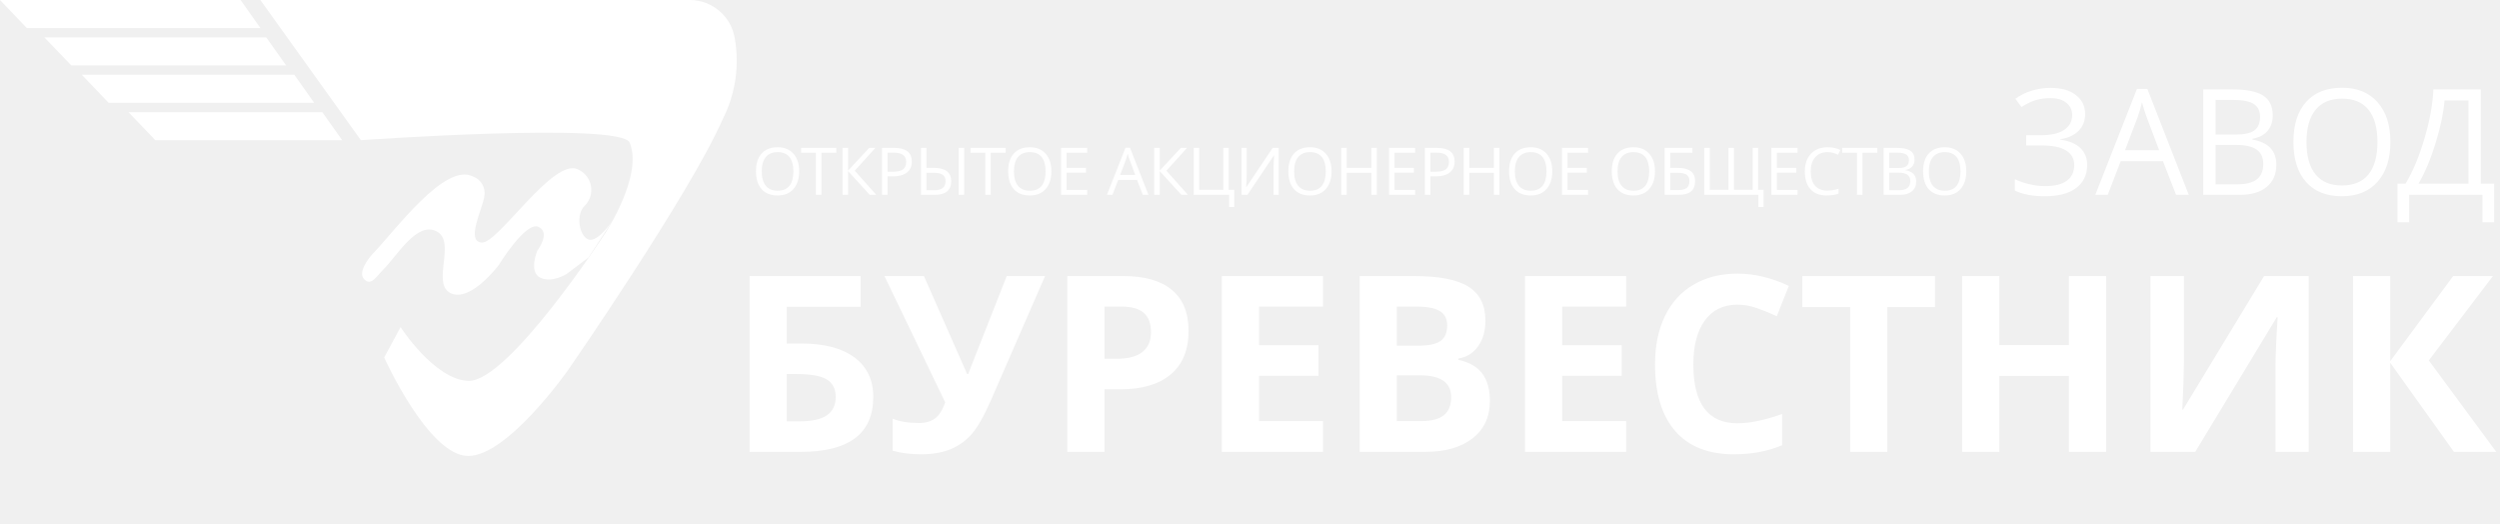
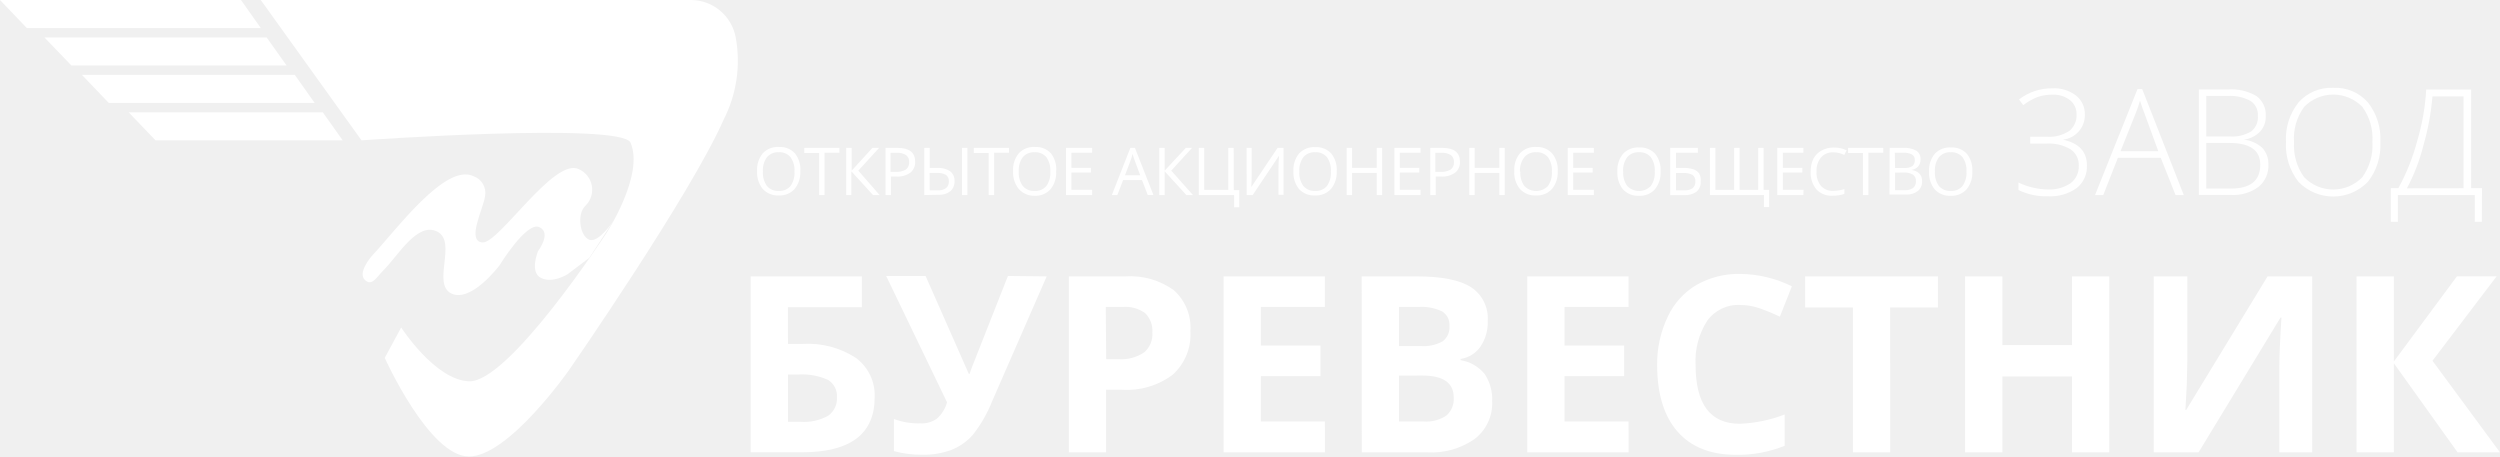
- <svg xmlns="http://www.w3.org/2000/svg" id="Слой_2" data-name="Слой 2" viewBox="0 0 304.63 63.85">
+ <svg xmlns="http://www.w3.org/2000/svg" id="Слой_2" data-name="Слой 2" viewBox="0 0 304.29 55.56">
  <defs>
-     <style>.cls-1,.cls-2{fill:#fff;}.cls-2{font-size:30px;font-family:OpenSans-Bold, Open
- 			Sans;font-weight:700;letter-spacing:0em;}.cls-3{fill: white; font-size:8px;font-family:OpenSans-Regular, Open
- 			Sans;letter-spacing:-0.01em;}.cls-4{fill: white; font-size:18px;font-family:OpenSans-Light, Open Sans;letter-spacing:0em;}
- 		</style>
+     <style>.cls-1{fill:#fff;}.cls-2{isolation:isolate;}</style>
  </defs>
-   <path class="cls-1" d="M43.91,17.52,31.66.44H84.06A5.57,5.57,0,0,1,89.47,5,15.71,15.71,0,0,1,88,15c-4,9.11-18.79,30.47-18.79,30.47S61.85,56,57,56,46.75,44,46.75,44l2-3.7s4.13,6.41,8.26,6.55c4.86.17,16.66-17.94,16.66-17.94s4.7-7.12,3-11.1C75.57,15.29,43.91,17.52,43.91,17.52Z" transform="translate(0.08 -0.44)" />
+   <path class="cls-1" d="M44,17.08,31.74,0h52.4a5.57,5.57,0,0,1,5.41,4.56,15.71,15.71,0,0,1-1.47,10C84.08,23.67,69.29,45,69.29,45S61.93,55.56,57.08,55.56s-10.25-12-10.25-12l2-3.7s4.13,6.41,8.26,6.55c4.86.17,16.66-17.94,16.66-17.94s4.7-7.12,3-11.1C75.65,14.85,44,17.08,44,17.08Z" />
  <polygon class="cls-1" points="31.75 3.42 3.27 3.42 0 0 29.33 0 31.75 3.42" />
  <polygon class="cls-1" points="41.71 17.08 18.93 17.08 15.66 13.67 39.29 13.67 41.71 17.08" />
  <polyline class="cls-1" points="9.97 9.11 35.88 9.11 38.3 12.53 13.24 12.53" />
  <polyline class="cls-1" points="5.41 4.56 32.46 4.56 34.88 7.97 8.69 7.97" />
-   <path class="cls-1" d="M46.61,33.32c1.78-1.78,4.13-5.94,6.55-4.68s-.71,6.39,1.71,7.53,5.84-3.42,5.84-3.42,3.28-5.36,4.84-4.67S65.41,31,65.41,31s-1.07,2.56.36,3.27S69,33.82,69,33.82l2.65-2,3-4.59s-1.84,2.82-3,2.39-1.57-3.13-.43-4.13a2.73,2.73,0,0,0-.85-4.41c-3-1.49-9.73,9.06-11.72,8.92s.09-4.07.31-5.63a2.15,2.15,0,0,0-1.4-2.43c-3.42-1.71-9.42,6.53-12.24,9.47-.39.41-1.85,2.21-1,3.06S45.75,34.18,46.61,33.32Z" transform="translate(0.08 -0.44)" />
-   <text class="cls-2" transform="translate(88.67 55.06)">БУРЕВЕСТНИК</text>
-   <text class="cls-3" transform="translate(91.67 23.74)">ОТКРЫТОЕ АКЦИОНЕРНОЕ ОБЩЕСТВО</text>
-   <text class="cls-4" transform="translate(244.96 23.74)">ЗАВОД</text>
+   <path class="cls-1" d="M46.69,32.88c1.78-1.78,4.13-5.94,6.55-4.68s-.71,6.39,1.71,7.53,5.84-3.42,5.84-3.42,3.28-5.36,4.84-4.67-.14,2.92-.14,2.92-1.07,2.56.36,3.27,3.23-.45,3.23-.45l2.65-2,3-4.59s-1.84,2.82-3,2.39S70.16,26,71.3,25a2.73,2.73,0,0,0-.85-4.41c-3-1.49-9.73,9.06-11.72,8.92s.09-4.07.31-5.63a2.15,2.15,0,0,0-1.4-2.43C54.22,19.79,48.22,28,45.4,31c-.39.41-1.85,2.21-1,3.06S45.83,33.74,46.69,32.88Z" />
+   <g class="cls-2">
+     <path class="cls-1" d="M95.91,41.86h1.79a10.69,10.69,0,0,1,6.47,1.7,5.64,5.64,0,0,1,2.29,4.8q0,6.69-8.85,6.69H91.37V33.64H104.9v3.75h-9Zm0,9.48h1.52a6,6,0,0,0,3.37-.74,2.53,2.53,0,0,0,1.07-2.23,2.3,2.3,0,0,0-1.08-2.13,7.7,7.7,0,0,0-3.72-.65H95.91Z" />
+     <path class="cls-1" d="M127.4,33.64l-6.62,15.15a16.46,16.46,0,0,1-2.34,4.1,6.82,6.82,0,0,1-2.59,1.85,9.67,9.67,0,0,1-3.63.61,12.71,12.71,0,0,1-3.41-.44V51a8.51,8.51,0,0,0,3.21.53,3.17,3.17,0,0,0,2-.56,4.12,4.12,0,0,0,1.25-2l-7.41-15.38h4.8l5.27,11.94H118l.26-.73,4.42-11.21Z" />
+     <path class="cls-1" d="M144.89,40.32a6.55,6.55,0,0,1-2.16,5.29,9.24,9.24,0,0,1-6.15,1.83h-1.95v7.62H130.1V33.64h6.84a9.1,9.1,0,0,1,5.93,1.68A6.11,6.11,0,0,1,144.89,40.32Zm-10.25,3.4h1.49a5,5,0,0,0,3.13-.83,2.89,2.89,0,0,0,1-2.41,3,3,0,0,0-.87-2.36,4.08,4.08,0,0,0-2.73-.76h-2.07Z" />
+     <path class="cls-1" d="M161.27,55.06H148.93V33.64h12.33v3.72h-7.79v4.7h7.25v3.72h-7.25v5.52h7.79Z" />
+     <path class="cls-1" d="M165.74,33.64h6.67q4.56,0,6.61,1.3a4.51,4.51,0,0,1,2.06,4.12,5.2,5.2,0,0,1-.9,3.15,3.6,3.6,0,0,1-2.4,1.48v.15a4.72,4.72,0,0,1,2.94,1.7,5.53,5.53,0,0,1,.9,3.31,5.45,5.45,0,0,1-2.12,4.57,9.16,9.16,0,0,1-5.75,1.64h-8Zm4.54,8.48h2.64a4.82,4.82,0,0,0,2.67-.57,2.13,2.13,0,0,0,.83-1.89,1.89,1.89,0,0,0-.9-1.76,5.79,5.79,0,0,0-2.85-.54h-2.39Zm0,3.6v5.58h3a4.39,4.39,0,0,0,2.77-.72,2.65,2.65,0,0,0,.89-2.2q0-2.67-3.81-2.67Z" />
+     <path class="cls-1" d="M198.23,55.06H185.89V33.64h12.33v3.72h-7.79v4.7h7.25v3.72h-7.25v5.52h7.79Z" />
+     <path class="cls-1" d="M211.79,37.12a4.63,4.63,0,0,0-4,1.93,9,9,0,0,0-1.41,5.37q0,7.16,5.38,7.16a17,17,0,0,0,5.46-1.13v3.81a15.17,15.17,0,0,1-5.89,1.1q-4.67,0-7.15-2.83t-2.48-8.14A13.29,13.29,0,0,1,203,38.53a8.79,8.79,0,0,1,3.49-3.85,10.32,10.32,0,0,1,5.34-1.34,14.41,14.41,0,0,1,6.27,1.51l-1.46,3.69a24.25,24.25,0,0,0-2.42-1A7.21,7.21,0,0,0,211.79,37.12Z" />
+     <path class="cls-1" d="M230.07,55.06h-4.54V37.42h-5.82V33.64h16.17v3.78h-5.82Z" />
+     <path class="cls-1" d="M256.73,55.06h-4.53V45.82h-8.48v9.24h-4.54V33.64h4.54V42h8.48V33.64h4.53Z" />
+     <path class="cls-1" d="M262.14,33.64h4.09V44l-.06,2.77L266,49.9h.09L276,33.64h5.43V55.06h-4V44.78q0-2.07.26-6.12h-.12L267.6,55.06h-5.46Z" />
+     <path class="cls-1" d="M304.29,55.06h-5.16l-7.76-10.85V55.06h-4.54V33.64h4.54V44l7.68-10.37h4.83l-7.81,10.28Z" />
+   </g>
+   <g class="cls-2">
+     <path class="cls-1" d="M97.41,20.88A3.14,3.14,0,0,1,96.72,23a2.44,2.44,0,0,1-1.93.79A2.47,2.47,0,0,1,92.84,23a3.17,3.17,0,0,1-.69-2.18,3.13,3.13,0,0,1,.69-2.16,2.49,2.49,0,0,1,2-.77,2.43,2.43,0,0,1,1.92.78A3.14,3.14,0,0,1,97.41,20.88Zm-4.55,0a2.71,2.71,0,0,0,.49,1.76,1.75,1.75,0,0,0,1.44.6,1.74,1.74,0,0,0,1.43-.6,2.75,2.75,0,0,0,.48-1.76,2.73,2.73,0,0,0-.48-1.75,1.73,1.73,0,0,0-1.43-.6,1.76,1.76,0,0,0-1.44.6A2.68,2.68,0,0,0,92.86,20.88Z" />
+     <path class="cls-1" d="M100.36,23.74H99.7V18.62H97.89V18h4.28v.59h-1.81Z" />
+     <path class="cls-1" d="M107.06,23.74h-.8l-2.64-2.89v2.89H103V18h.66v2.77L106.19,18H107l-2.53,2.77Z" />
+     <path class="cls-1" d="M111.39,19.69a1.6,1.6,0,0,1-.59,1.33,2.68,2.68,0,0,1-1.69.47h-.67v2.25h-.66V18h1.48Q111.39,18,111.39,19.69Zm-3,1.23h.6a2.22,2.22,0,0,0,1.28-.29,1.05,1.05,0,0,0,.39-.91,1,1,0,0,0-.37-.84,1.94,1.94,0,0,0-1.16-.28h-.74Z" />
+     <path class="cls-1" d="M112.5,23.74V18h.66v2.44h.93a2.57,2.57,0,0,1,1.55.4,1.41,1.41,0,0,1,.54,1.21,1.53,1.53,0,0,1-.51,1.23,2.23,2.23,0,0,1-1.48.43Zm.66-.57h1a1.61,1.61,0,0,0,1-.28,1,1,0,0,0,.33-.82.87.87,0,0,0-.35-.78,2,2,0,0,0-1.13-.24h-.86Zm4.59.57h-.66V18h.66Z" />
+     <path class="cls-1" d="M121,23.74h-.66V18.62h-1.81V18h4.28v.59H121Z" />
+     <path class="cls-1" d="M128.55,20.88a3.14,3.14,0,0,1-.69,2.16,2.44,2.44,0,0,1-1.93.79A2.47,2.47,0,0,1,124,23a3.17,3.17,0,0,1-.69-2.18,3.13,3.13,0,0,1,.69-2.16,2.49,2.49,0,0,1,2-.77,2.43,2.43,0,0,1,1.92.78A3.14,3.14,0,0,1,128.55,20.88Zm-4.55,0a2.71,2.71,0,0,0,.49,1.76,1.75,1.75,0,0,0,1.44.6,1.74,1.74,0,0,0,1.43-.6,2.75,2.75,0,0,0,.48-1.76,2.73,2.73,0,0,0-.48-1.75,1.73,1.73,0,0,0-1.43-.6,1.76,1.76,0,0,0-1.44.6A2.68,2.68,0,0,0,124,20.88Z" />
+     <path class="cls-1" d="M132.93,23.74h-3.18V18h3.18v.59h-2.52v1.84h2.37V21h-2.37v2.1h2.52Z" />
+     <path class="cls-1" d="M139.7,23.74,139,21.92H136.7l-.7,1.82h-.67L137.58,18h.56l2.25,5.73Zm-.92-2.41-.66-1.77c-.09-.22-.17-.5-.27-.82a7.35,7.35,0,0,1-.25.82l-.67,1.77Z" />
+     <path class="cls-1" d="M145.2,23.74h-.8l-2.64-2.89v2.89h-.66V18h.66v2.77L144.33,18h.76l-2.53,2.77Z" />
+     <path class="cls-1" d="M150.17,23.14h.67v2.09h-.63V23.74h-4.3V18h.66v5.11h2.93V18h.66Z" />
+     <path class="cls-1" d="M151.73,18h.62v3.18q0,.88-.05,1.59h0l3.2-4.77h.73v5.71h-.62V20.6q0-.79.07-1.65h0l-3.21,4.79h-.73Z" />
+     <path class="cls-1" d="M162.7,20.88A3.14,3.14,0,0,1,162,23a2.44,2.44,0,0,1-1.93.79,2.47,2.47,0,0,1-1.95-.77,3.17,3.17,0,0,1-.69-2.18,3.13,3.13,0,0,1,.69-2.16,2.49,2.49,0,0,1,2-.77,2.43,2.43,0,0,1,1.92.78A3.14,3.14,0,0,1,162.7,20.88Zm-4.55,0a2.71,2.71,0,0,0,.49,1.76,1.76,1.76,0,0,0,1.44.6,1.74,1.74,0,0,0,1.43-.6,2.75,2.75,0,0,0,.48-1.76,2.72,2.72,0,0,0-.48-1.75,1.73,1.73,0,0,0-1.43-.6,1.76,1.76,0,0,0-1.44.6A2.68,2.68,0,0,0,158.15,20.88Z" />
+     <path class="cls-1" d="M168.23,23.74h-.66V21.05h-3v2.69h-.66V18h.66v2.43h3V18h.66Z" />
+     <path class="cls-1" d="M172.9,23.74h-3.18V18h3.18v.59h-2.52v1.84h2.37V21h-2.37v2.1h2.52Z" />
+     <path class="cls-1" d="M177.7,19.69a1.6,1.6,0,0,1-.59,1.33,2.68,2.68,0,0,1-1.69.47h-.67v2.25h-.66V18h1.48Q177.7,18,177.7,19.69Zm-3,1.23h.6a2.22,2.22,0,0,0,1.28-.29,1.05,1.05,0,0,0,.39-.91,1,1,0,0,0-.37-.84,1.94,1.94,0,0,0-1.16-.28h-.74Z" />
+     <path class="cls-1" d="M183.15,23.74h-.66V21.05h-3v2.69h-.66V18h.66v2.43h3V18h.66Z" />
+     <path class="cls-1" d="M189.6,20.88A3.15,3.15,0,0,1,188.9,23a2.44,2.44,0,0,1-1.93.79A2.47,2.47,0,0,1,185,23a3.17,3.17,0,0,1-.69-2.18,3.13,3.13,0,0,1,.69-2.16,2.49,2.49,0,0,1,2-.77,2.43,2.43,0,0,1,1.92.78A3.14,3.14,0,0,1,189.6,20.88Zm-4.55,0a2.71,2.71,0,0,0,.49,1.76,2,2,0,0,0,2.87,0,2.75,2.75,0,0,0,.48-1.76,2.73,2.73,0,0,0-.48-1.75,1.73,1.73,0,0,0-1.43-.6,1.76,1.76,0,0,0-1.44.6A2.68,2.68,0,0,0,185,20.88Z" />
+     <path class="cls-1" d="M194,23.74h-3.18V18H194v.59h-2.52v1.84h2.37V21h-2.37v2.1H194Z" />
+     <path class="cls-1" d="M202.12,20.88a3.15,3.15,0,0,1-.69,2.16,2.44,2.44,0,0,1-1.93.79,2.47,2.47,0,0,1-1.95-.77,3.17,3.17,0,0,1-.69-2.18,3.13,3.13,0,0,1,.69-2.16,2.49,2.49,0,0,1,2-.77,2.43,2.43,0,0,1,1.92.78A3.14,3.14,0,0,1,202.12,20.88Zm-4.55,0a2.71,2.71,0,0,0,.49,1.76,2,2,0,0,0,2.87,0,2.75,2.75,0,0,0,.48-1.76,2.73,2.73,0,0,0-.48-1.75,1.73,1.73,0,0,0-1.43-.6,1.76,1.76,0,0,0-1.44.6A2.68,2.68,0,0,0,197.56,20.88Z" />
+     <path class="cls-1" d="M207,22.08a1.51,1.51,0,0,1-.51,1.26,2.41,2.41,0,0,1-1.53.41h-1.67V18h3.37v.59H204v1.85h.89a3.6,3.6,0,0,1,1.23.17,1.38,1.38,0,0,1,.7.51A1.64,1.64,0,0,1,207,22.08Zm-3,1.09h.93a1.82,1.82,0,0,0,1.08-.25,1,1,0,0,0,.34-.84.88.88,0,0,0-.34-.79,2.24,2.24,0,0,0-1.2-.23H204Z" />
+     <path class="cls-1" d="M208.13,23.74V18h.66v5.11h2.28V18h.67v5.11H214V18h.66v5.11h.67v2.09h-.63V23.74Z" />
+     <path class="cls-1" d="M219.5,23.74h-3.18V18h3.18v.59H217v1.84h2.37V21H217v2.1h2.52Z" />
+     <path class="cls-1" d="M223.13,18.54a1.87,1.87,0,0,0-1.49.63,2.53,2.53,0,0,0-.54,1.72,2.58,2.58,0,0,0,.53,1.73,1.87,1.87,0,0,0,1.5.61,5.1,5.1,0,0,0,1.36-.21v.58a4.2,4.2,0,0,1-1.46.22,2.48,2.48,0,0,1-1.95-.77,3.15,3.15,0,0,1-.69-2.18,3.44,3.44,0,0,1,.33-1.55,2.38,2.38,0,0,1,1-1,2.89,2.89,0,0,1,1.47-.36,3.54,3.54,0,0,1,1.57.33l-.28.57A3,3,0,0,0,223.13,18.54Z" />
+     <path class="cls-1" d="M227.41,23.74h-.66V18.62h-1.81V18h4.28v.59h-1.81Z" />
+     <path class="cls-1" d="M230,18h1.61a3,3,0,0,1,1.64.34,1.2,1.2,0,0,1,.51,1.07,1.24,1.24,0,0,1-.28.84,1.36,1.36,0,0,1-.83.43v0q1.3.22,1.3,1.37a1.47,1.47,0,0,1-.52,1.2,2.2,2.2,0,0,1-1.45.43h-2Zm.66,2.45h1.09a1.78,1.78,0,0,0,1-.22.85.85,0,0,0,.31-.74.75.75,0,0,0-.34-.69,2.15,2.15,0,0,0-1.09-.21h-1Zm0,.56v2.14h1.19a1.69,1.69,0,0,0,1-.27,1,1,0,0,0,.35-.84.89.89,0,0,0-.36-.78A1.91,1.91,0,0,0,231.8,21Z" />
+     <path class="cls-1" d="M240.06,20.88a3.14,3.14,0,0,1-.69,2.16,2.44,2.44,0,0,1-1.93.79,2.47,2.47,0,0,1-1.95-.77,3.17,3.17,0,0,1-.69-2.18,3.13,3.13,0,0,1,.69-2.16,2.49,2.49,0,0,1,2-.77,2.43,2.43,0,0,1,1.92.78A3.14,3.14,0,0,1,240.06,20.88Zm-4.55,0a2.71,2.71,0,0,0,.49,1.76,1.76,1.76,0,0,0,1.44.6,1.74,1.74,0,0,0,1.43-.6,2.75,2.75,0,0,0,.48-1.76,2.72,2.72,0,0,0-.48-1.75,1.73,1.73,0,0,0-1.43-.6,1.76,1.76,0,0,0-1.44.6A2.68,2.68,0,0,0,235.51,20.88Z" />
+   </g>
+   <g class="cls-2">
+     <path class="cls-1" d="M253.76,13.9A3,3,0,0,1,251.09,17V17q2.92.62,2.92,3.13a3.32,3.32,0,0,1-1.24,2.76,5.52,5.52,0,0,1-3.51,1,7.67,7.67,0,0,1-3.58-.76v-.91a8.45,8.45,0,0,0,1.78.62,8,8,0,0,0,1.79.22,4.53,4.53,0,0,0,2.77-.76,2.51,2.51,0,0,0,1-2.13,2.3,2.3,0,0,0-1-2,5.21,5.21,0,0,0-3-.69h-1.91v-.84h2a4.41,4.41,0,0,0,2.75-.7,2.4,2.4,0,0,0,.89-2,2.15,2.15,0,0,0-.81-1.76,3.27,3.27,0,0,0-2.12-.66,5.59,5.59,0,0,0-1.79.28,7,7,0,0,0-1.77,1l-.51-.7a6.53,6.53,0,0,1,4.07-1.35,4.33,4.33,0,0,1,2.84.86A2.86,2.86,0,0,1,253.76,13.9Z" />
+     <path class="cls-1" d="M263,19.21h-5.22L256,23.74h-1l5.17-12.9h.57l5.06,12.9h-1Zm-4.9-.81h4.6L261,13.76q-.22-.54-.53-1.51a14.09,14.09,0,0,1-.52,1.53Z" />
+     <path class="cls-1" d="M267.64,10.89h3.52a6,6,0,0,1,3.5.81,2.82,2.82,0,0,1,1.12,2.44A2.65,2.65,0,0,1,275.1,16a3.32,3.32,0,0,1-2,1V17a3.89,3.89,0,0,1,2.26,1A2.84,2.84,0,0,1,276.1,20a3.32,3.32,0,0,1-1.18,2.73,5.17,5.17,0,0,1-3.34,1h-3.94Zm.9,5.72h2.83A4.51,4.51,0,0,0,274,16a2.18,2.18,0,0,0,.82-1.88,2,2,0,0,0-.93-1.86,5.29,5.29,0,0,0-2.76-.58h-2.59Zm0,.79v5.55h3q3.57,0,3.57-2.9,0-2.65-3.76-2.65Z" />
+     <path class="cls-1" d="M289.73,17.3a7.18,7.18,0,0,1-1.53,4.84,5.88,5.88,0,0,1-8.43,0,7.21,7.21,0,0,1-1.53-4.86,7.08,7.08,0,0,1,1.54-4.83A5.31,5.31,0,0,1,284,10.69a5.26,5.26,0,0,1,4.21,1.77A7.19,7.19,0,0,1,289.73,17.3Zm-10.51,0a6.58,6.58,0,0,0,1.23,4.27,4.93,4.93,0,0,0,7.08,0,6.59,6.59,0,0,0,1.23-4.28A6.52,6.52,0,0,0,287.53,13a4.94,4.94,0,0,0-7.07,0A6.46,6.46,0,0,0,279.22,17.3Z" />
+     <path class="cls-1" d="M302.08,27h-.86V23.74h-9.36V27H291V22.9h.92a25.51,25.51,0,0,0,2.29-5.73,27.39,27.39,0,0,0,1.1-6.27h5.47v12h1.32Zm-2.23-4.09V11.73h-3.78a31,31,0,0,1-1.11,6,22.86,22.86,0,0,1-2,5.19Z" />
+   </g>
</svg>
